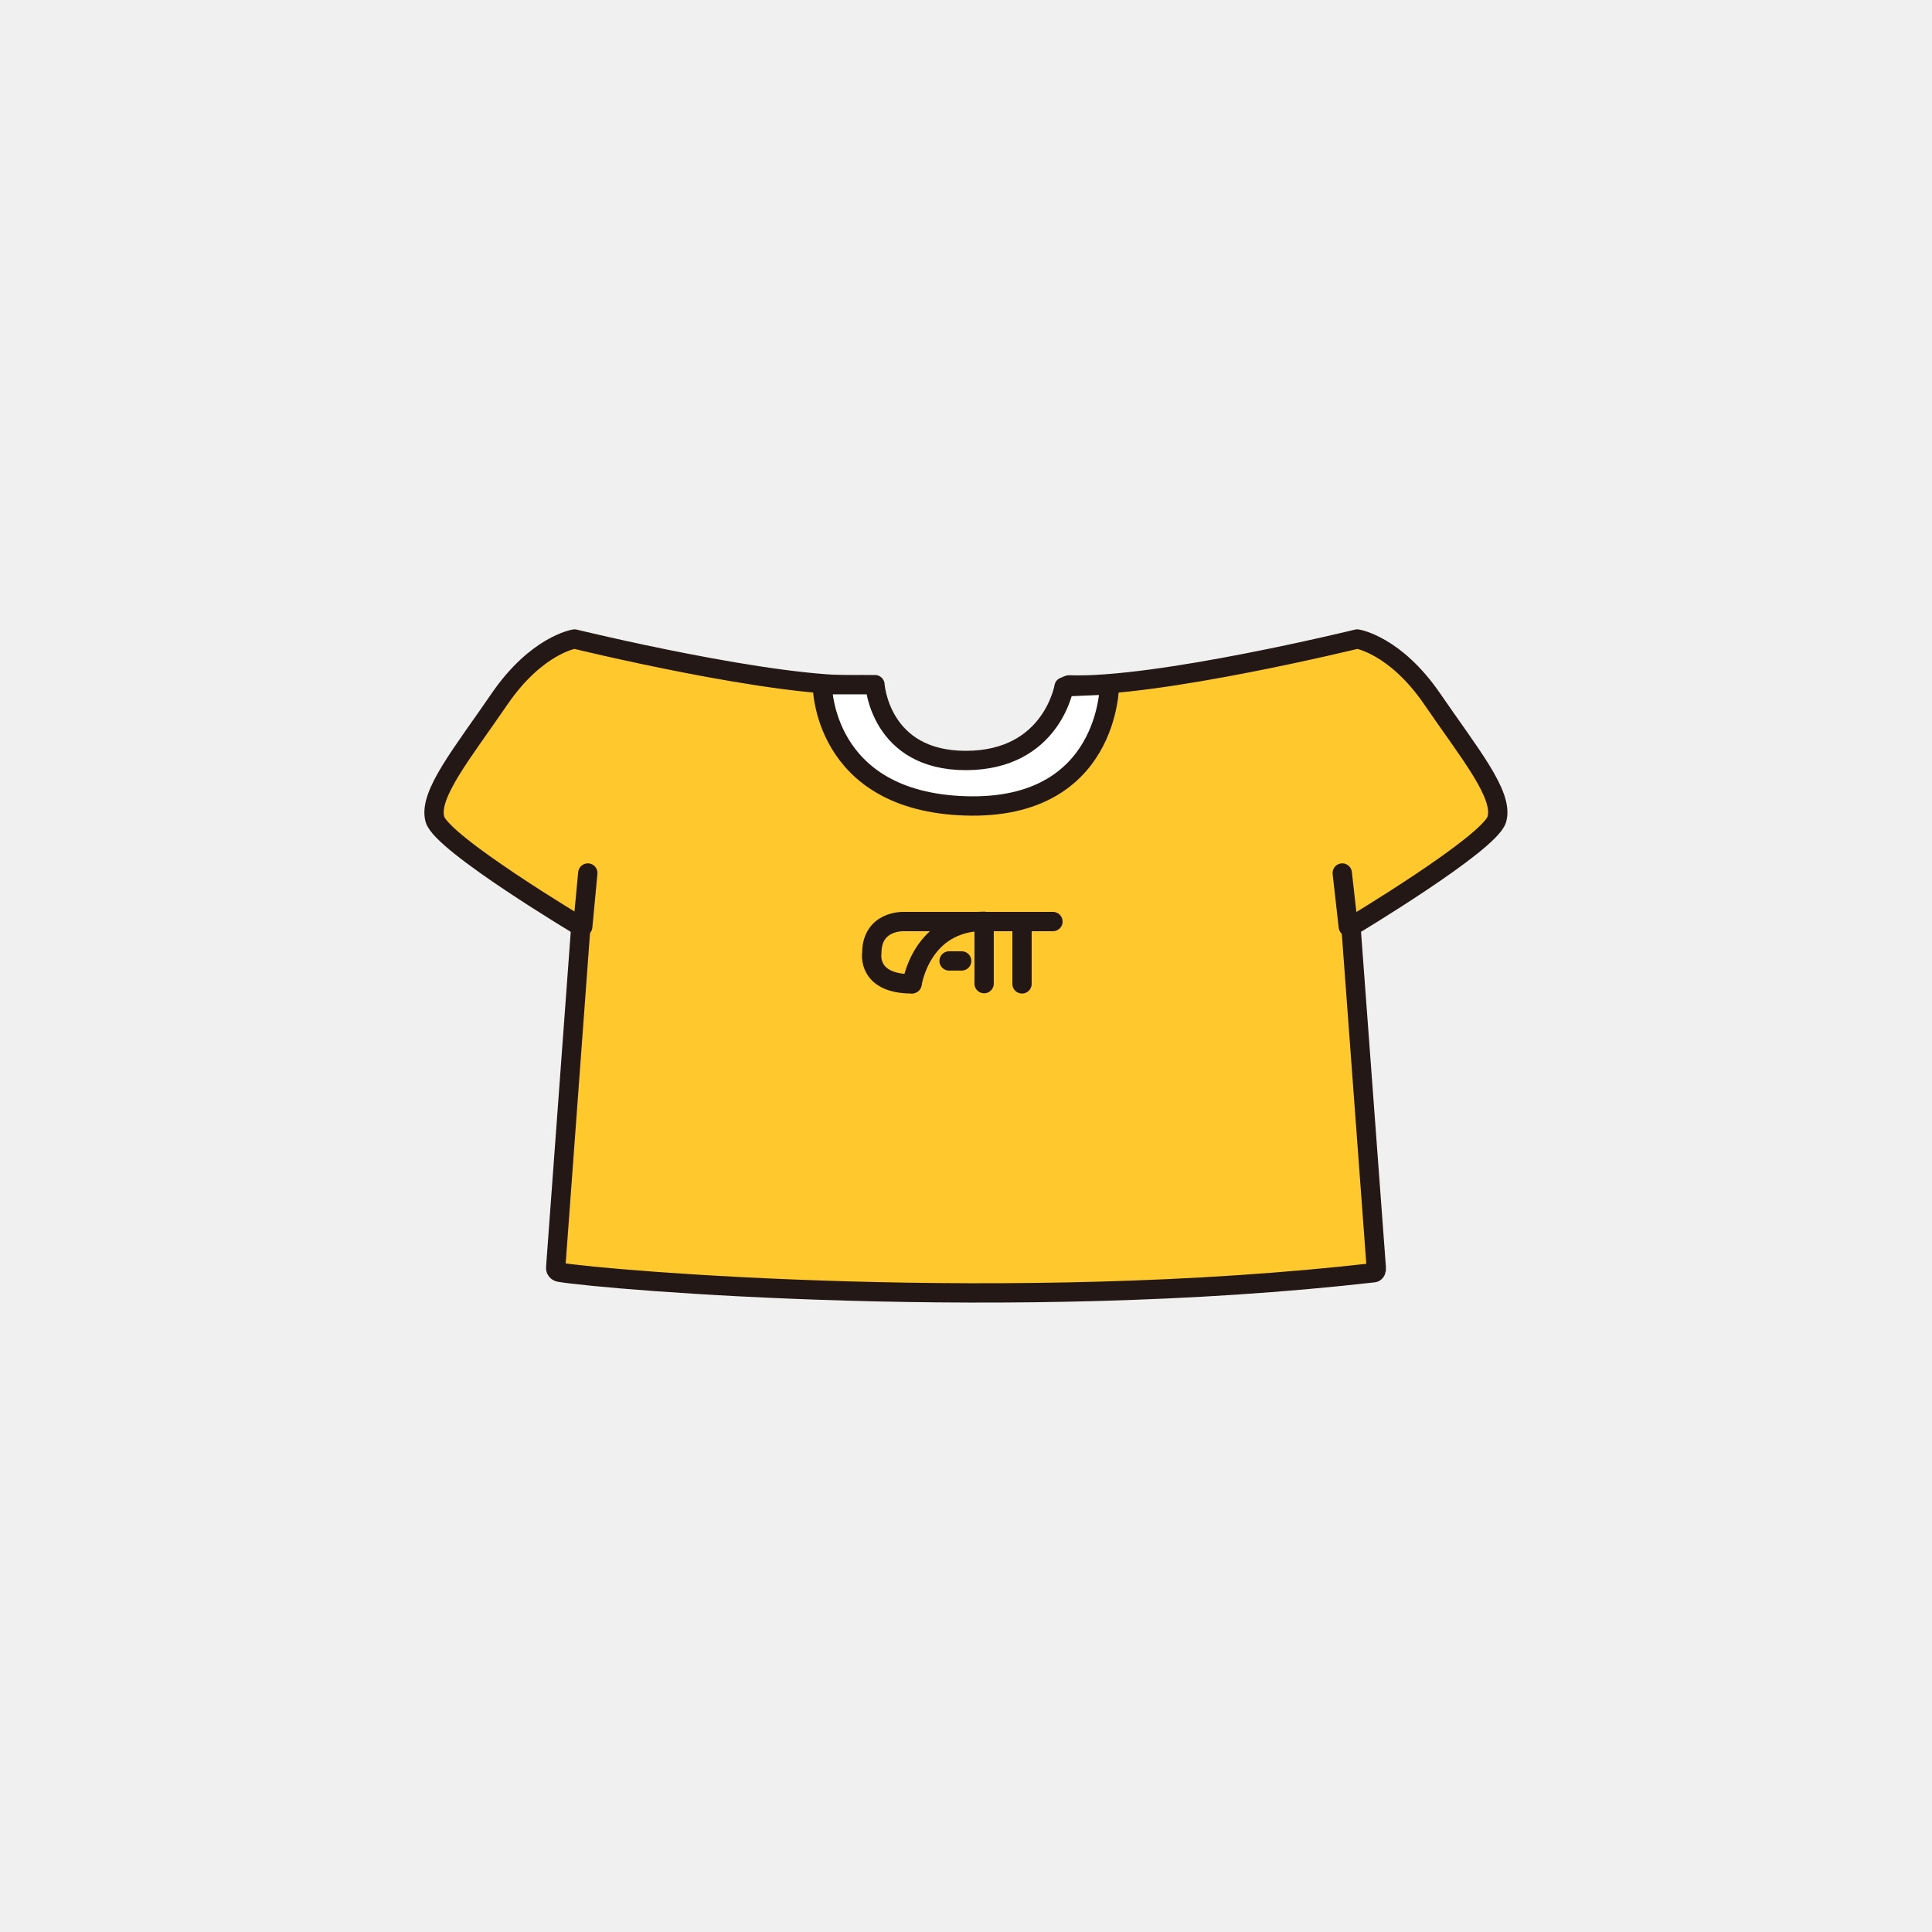
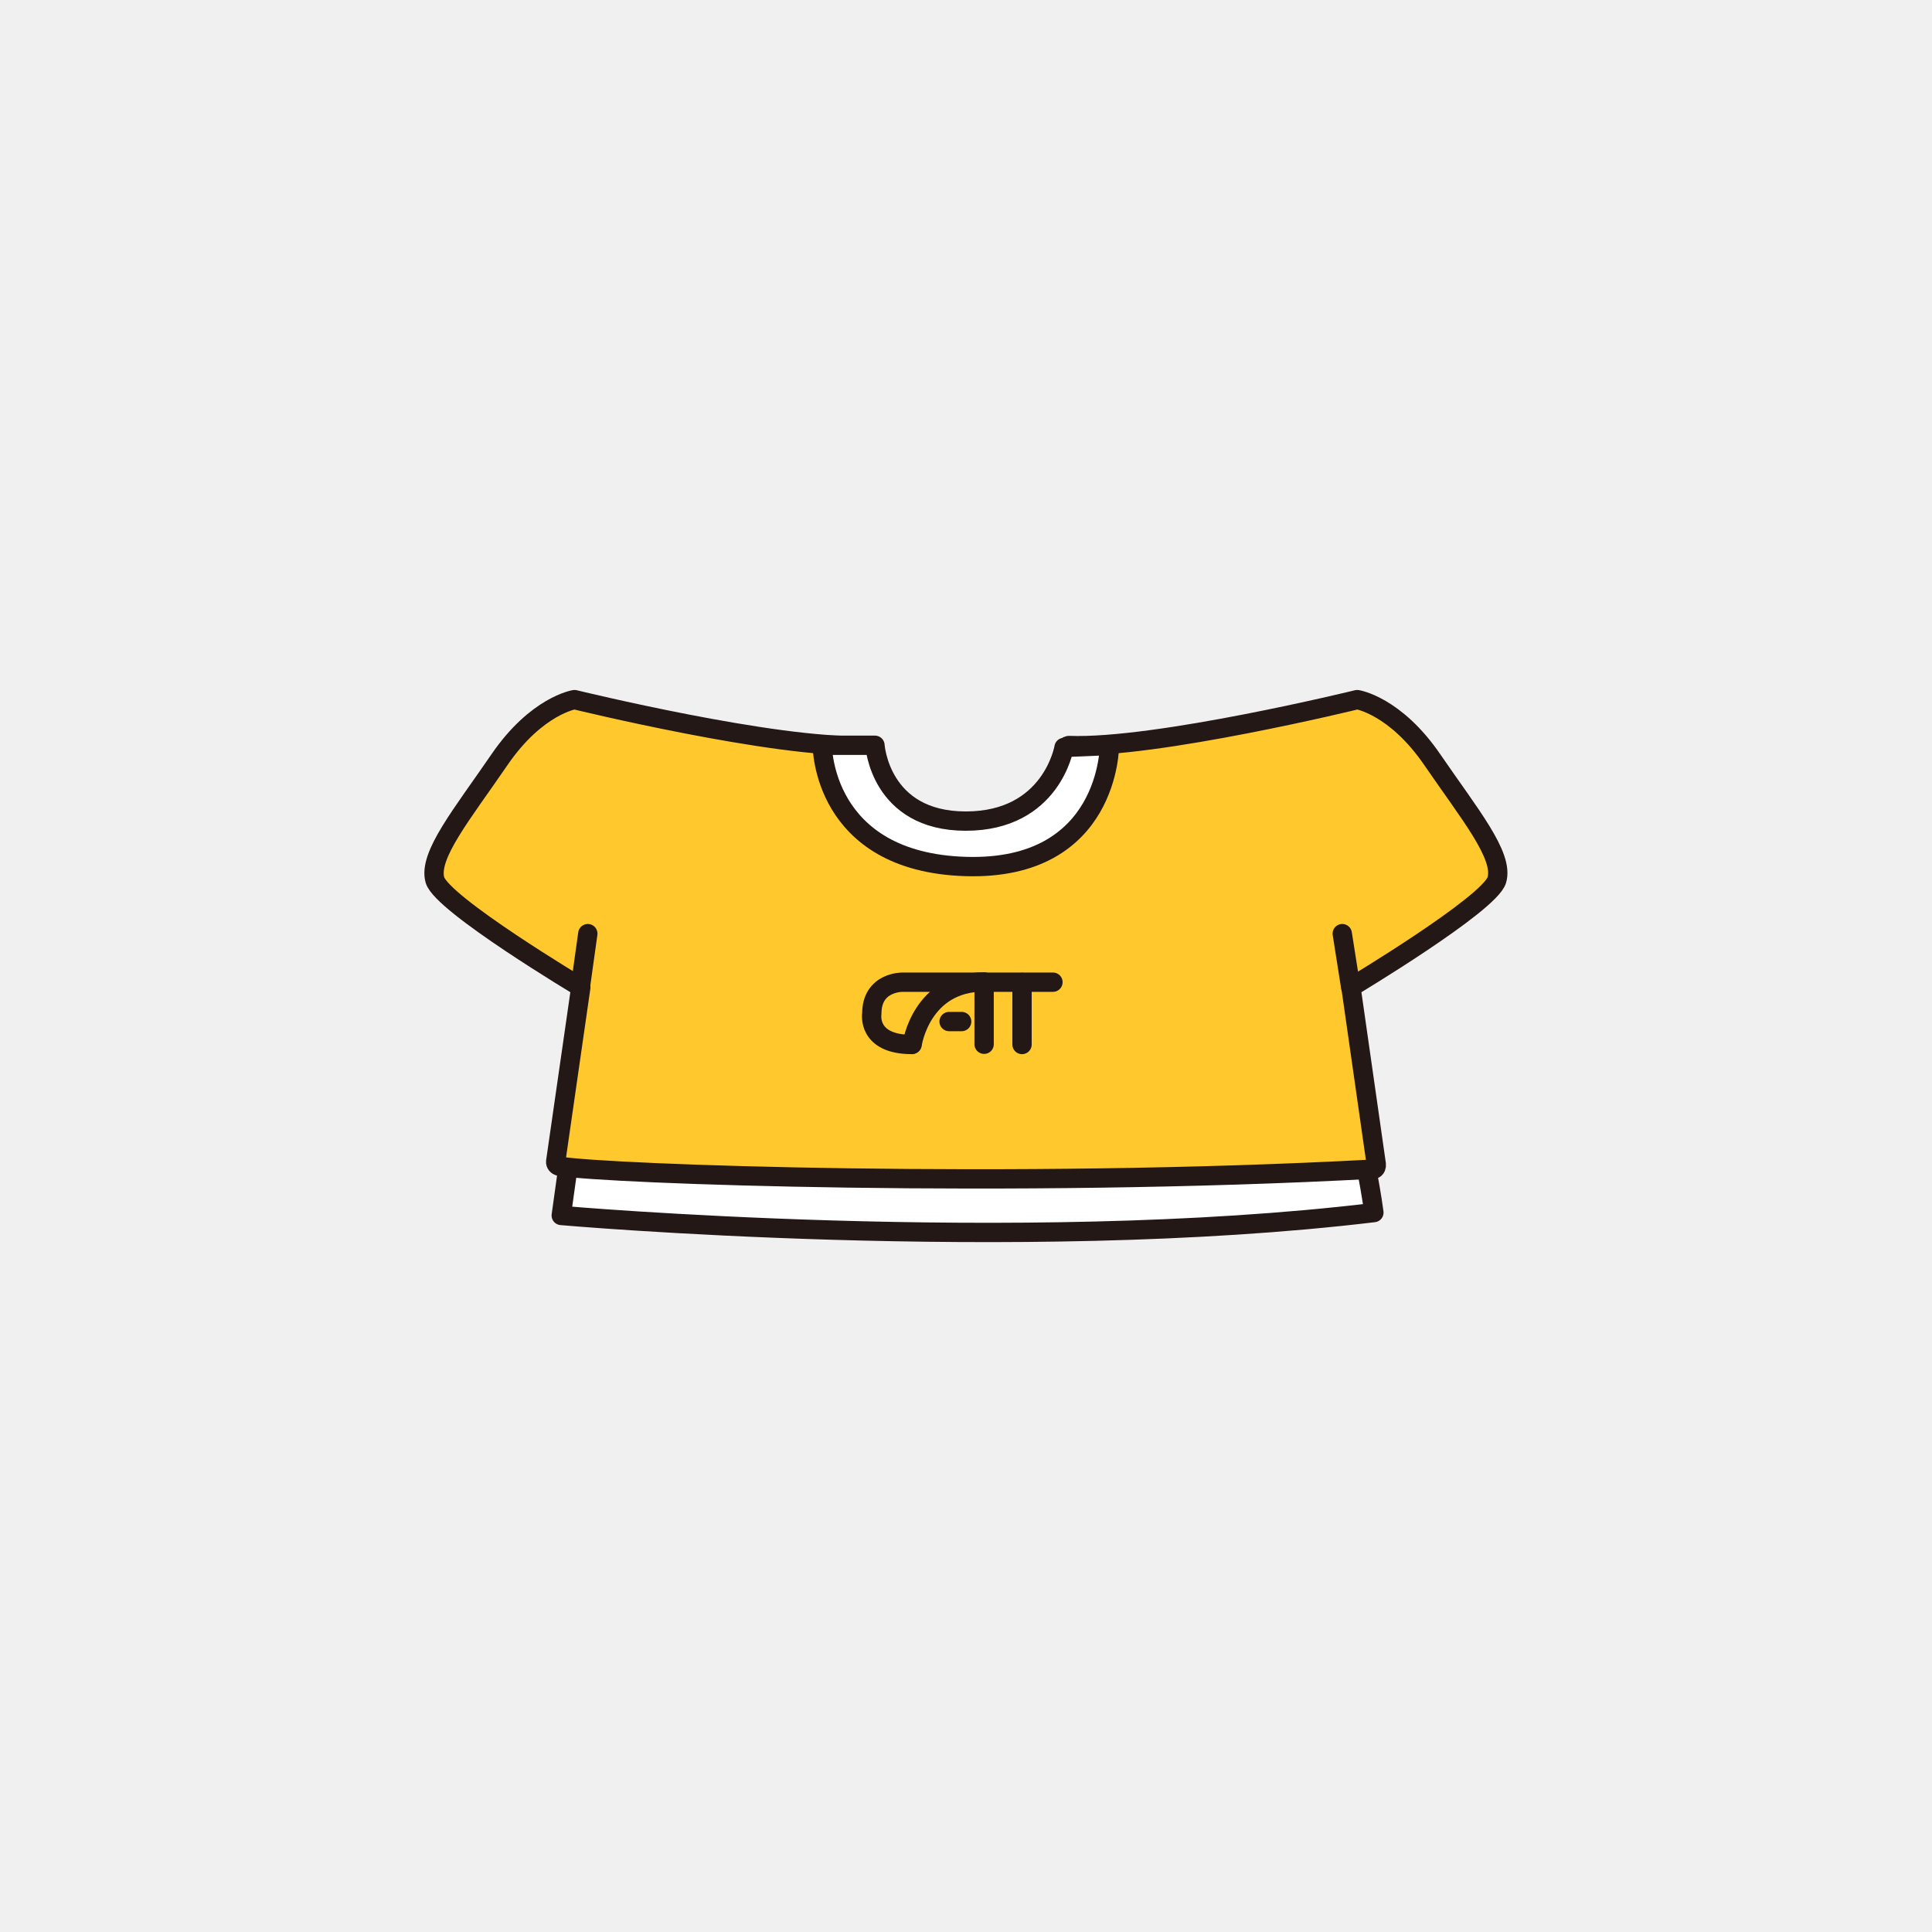
<svg xmlns="http://www.w3.org/2000/svg" version="1.1" id="레이어_1" x="0px" y="0px" viewBox="0 0 800 800" style="enable-background:new 0 0 800 800;" xml:space="preserve">
  <style type="text/css">
- 	.st0{fill:#FFC82C;stroke:#231815;stroke-width:8;stroke-linecap:round;stroke-linejoin:round;stroke-miterlimit:10;}
- 	.st1{fill:none;stroke:#231815;stroke-width:8;stroke-linecap:round;stroke-linejoin:round;stroke-miterlimit:10;}
- 	.st2{fill:#FFFFFF;stroke:#231815;stroke-width:8;stroke-linecap:round;stroke-linejoin:round;stroke-miterlimit:10;}
+ 	.st0{fill:#FFFFFF;stroke:#231815;stroke-width:8;stroke-linecap:round;stroke-linejoin:round;stroke-miterlimit:10;}
+ 	.st1{fill:#FFC82C;stroke:#231815;stroke-width:8;stroke-linecap:round;stroke-linejoin:round;stroke-miterlimit:10;}
+ 	.st2{fill:none;stroke:#231815;stroke-width:8;stroke-linecap:round;stroke-linejoin:round;stroke-miterlimit:10;}
</style>
-   <g id="상의">
-     <g id="캣티셔츠">
-       <g id="기본티셔츠_00000148647653280736379510000015838623805830912703_">
-         <path class="st0" d="M569.9,525.1l-10.5-141.4c0,0,57.4-34.4,60.4-44.4c3-10.1-11.3-27.3-26.7-49.8S562,264.6,562,264.6     s-83.3,20.4-119.4,19c-0.5,0-0.8,0.4-0.8,0.8c0.2,4.7-5.6,35.5-40,35c-34.6-0.5-43.2-30.7-43.6-35.1c0-0.4-0.4-0.7-0.8-0.7     c-36.1,1.4-119.5-19-119.5-19s-15.7,2.4-31.1,24.9s-29.6,39.7-26.7,49.8c3,10.1,60.4,44.4,60.4,44.4l-10.4,141.2     c-0.1,0.9,0.6,1.7,1.5,1.9c19.7,3.3,187,17.4,337.3,0.2C569.6,526.9,570,525.9,569.9,525.1z" />
-         <line class="st1" x1="241.3" y1="383.7" x2="243.4" y2="361.5" />
-         <line class="st1" x1="558.3" y1="383.7" x2="555.8" y2="361.5" />
-       </g>
-       <path class="st2" d="M340.5,283.6c0,0-0.2,48.3,59.4,50.1s59.5-50.1,59.5-50.1l-18.8,0.8c0,0-5.1,30.5-40.7,30.5    s-37.6-31.4-37.6-31.4h-21.8L340.5,283.6L340.5,283.6z" />
-       <g>
-         <path class="st1" d="M377.7,407.3c0,0,3.7-25.8,29.8-25.8v25.8" />
-         <line class="st1" x1="393" y1="397.9" x2="398.2" y2="397.9" />
-         <path class="st1" d="M436,381.6h-62.2c0,0-12.8-0.3-12.8,13c0,0-2.2,12.8,16.6,12.8" />
-         <line class="st1" x1="423.2" y1="407.4" x2="423.2" y2="381.7" />
+   <g>
+     <path class="st0" d="M236.5,473.9l-4.1,29.4c0,0,188.3,16.6,336.5-1.2c-1.7-12.9-5.7-31.4-5.7-31.4L236.5,473.9z" />
+     <g id="상의">
+       <g id="캣티셔츠">
+         <g id="기본티셔츠_00000148647653280736379510000015838623805830912703_">
+           <path class="st1" d="M569.9,482.2l-10.5-73.4c0,0,57.4-34.4,60.4-44.4c3-10.1-11.3-27.3-26.7-49.8S562,289.7,562,289.7      s-83.3,20.4-119.4,19c-0.5,0-0.8,0.4-0.8,0.8c0.2,4.7-5.6,35.5-40,35c-34.6-0.5-43.2-30.7-43.6-35.1c0-0.4-0.4-0.7-0.8-0.7      c-36.1,1.4-119.5-19-119.5-19s-15.7,2.4-31.1,24.9s-29.6,39.7-26.7,49.8c3,10.1,60.4,44.4,60.4,44.4L230.1,481      c-0.1,0.9,0.6,1.7,1.5,1.9c19.7,3.3,187.2,9.3,337.3,1.2C569.6,484,570,483,569.9,482.2z" />
+           <line class="st2" x1="240.3" y1="408.8" x2="243.4" y2="386.6" />
+           <line class="st2" x1="559.3" y1="408.8" x2="555.8" y2="386.6" />
+         </g>
+         <path class="st0" d="M340.5,308.7c0,0-0.2,48.3,59.4,50.1s59.5-50.1,59.5-50.1l-18.8,0.8c0,0-5.1,30.5-40.7,30.5     s-37.6-31.4-37.6-31.4h-21.8L340.5,308.7L340.5,308.7z" />
+         <g>
+           <path class="st2" d="M377.7,432.4c0,0,3.7-25.8,29.8-25.8v25.8" />
+           <line class="st2" x1="393" y1="423" x2="398.2" y2="423" />
+           <path class="st2" d="M436,406.7h-62.2c0,0-12.8-0.3-12.8,13c0,0-2.2,12.8,16.6,12.8" />
+           <line class="st2" x1="423.2" y1="432.5" x2="423.2" y2="406.8" />
+         </g>
      </g>
    </g>
  </g>
</svg>
